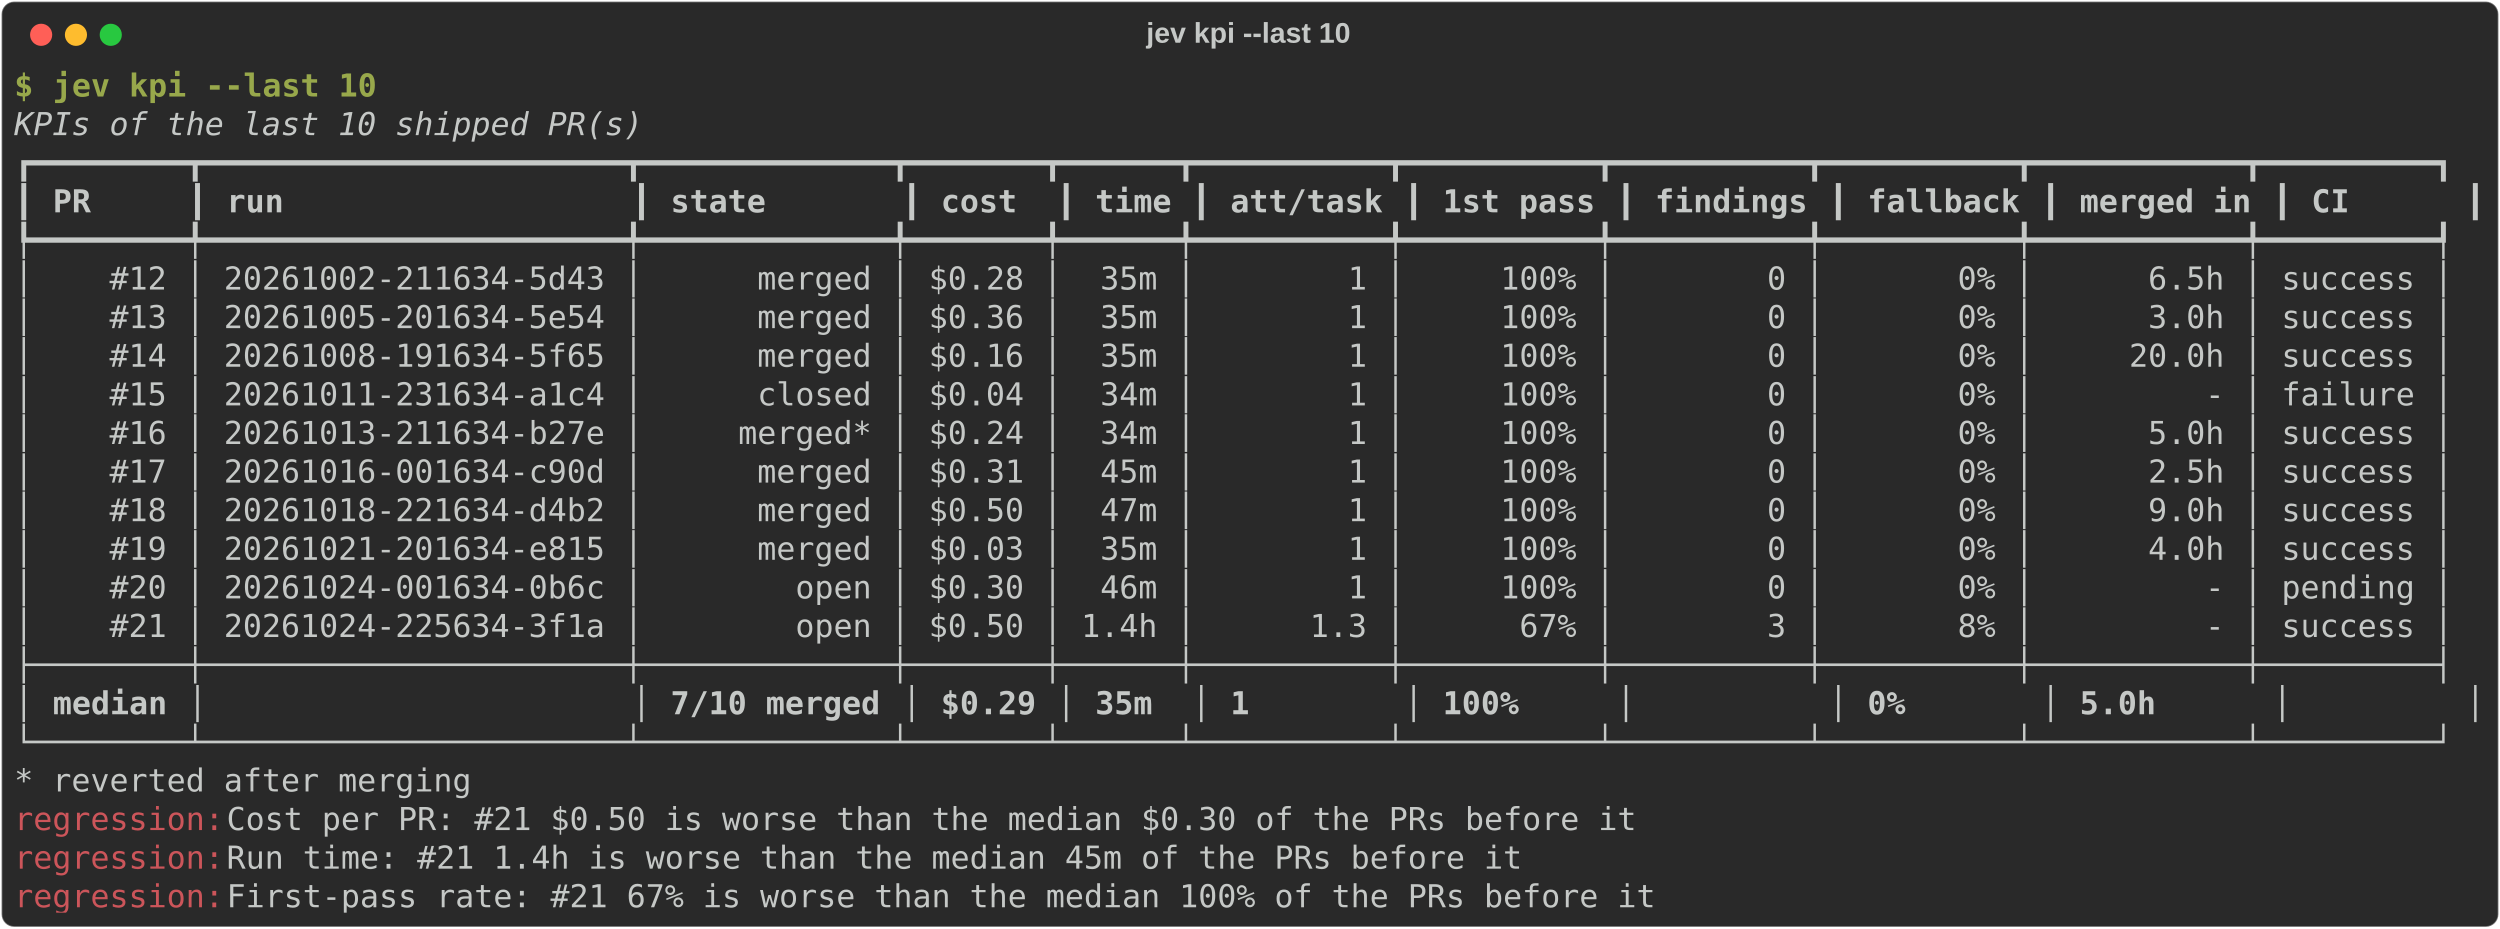
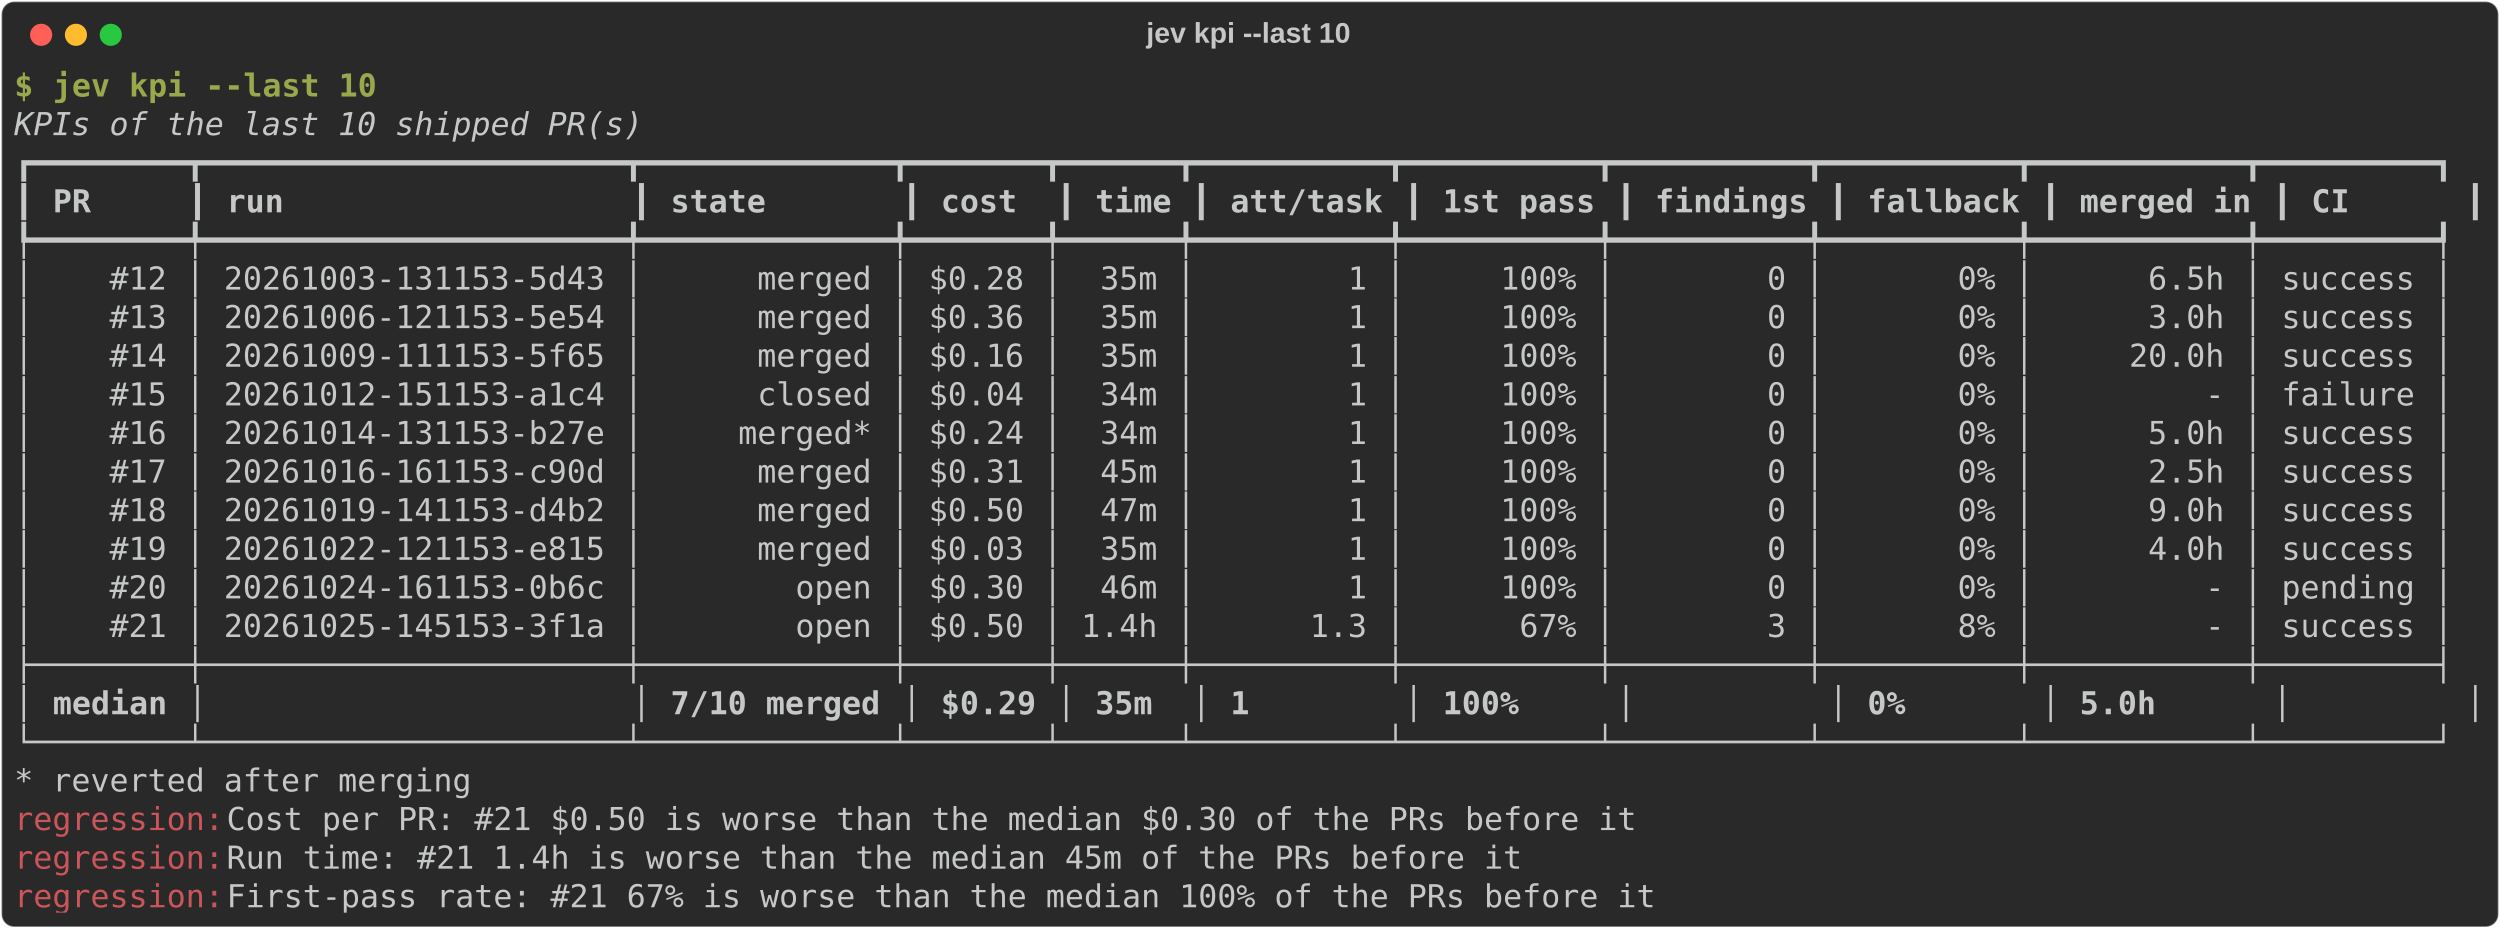
<svg xmlns="http://www.w3.org/2000/svg" class="rich-terminal" viewBox="0 0 1580 586.8">
  <style>

    @font-face {
        font-family: "Fira Code";
        src: local("FiraCode-Regular"),
                url("https://cdnjs.cloudflare.com/ajax/libs/firacode/6.2.0/woff2/FiraCode-Regular.woff2") format("woff2"),
                url("https://cdnjs.cloudflare.com/ajax/libs/firacode/6.2.0/woff/FiraCode-Regular.woff") format("woff");
        font-style: normal;
        font-weight: 400;
    }
    @font-face {
        font-family: "Fira Code";
        src: local("FiraCode-Bold"),
                url("https://cdnjs.cloudflare.com/ajax/libs/firacode/6.2.0/woff2/FiraCode-Bold.woff2") format("woff2"),
                url("https://cdnjs.cloudflare.com/ajax/libs/firacode/6.2.0/woff/FiraCode-Bold.woff") format("woff");
        font-style: bold;
        font-weight: 700;
    }

-     .terminal-3234812115-matrix {
+     .terminal-2713342144-matrix {
        font-family: Fira Code, monospace;
        font-size: 20px;
        line-height: 24.4px;
        font-variant-east-asian: full-width;
    }

-     .terminal-3234812115-title {
+     .terminal-2713342144-title {
        font-size: 18px;
        font-weight: bold;
        font-family: arial;
    }

-     .terminal-3234812115-r1 { fill: #98a84b;font-weight: bold }
- .terminal-3234812115-r2 { fill: #c5c8c6 }
- .terminal-3234812115-r3 { fill: #c5c8c6;font-style: italic; }
- .terminal-3234812115-r4 { fill: #c5c8c6;font-weight: bold }
- .terminal-3234812115-r5 { fill: #cc555a }
+     .terminal-2713342144-r1 { fill: #98a84b;font-weight: bold }
+ .terminal-2713342144-r2 { fill: #c5c8c6 }
+ .terminal-2713342144-r3 { fill: #c5c8c6;font-style: italic; }
+ .terminal-2713342144-r4 { fill: #c5c8c6;font-weight: bold }
+ .terminal-2713342144-r5 { fill: #cc555a }
    </style>
  <defs>
-     <clipPath id="terminal-3234812115-clip-terminal">
+     <clipPath id="terminal-2713342144-clip-terminal">
      <rect x="0" y="0" width="1560.6" height="535.8" />
    </clipPath>
-     <clipPath id="terminal-3234812115-line-0">
+     <clipPath id="terminal-2713342144-line-0">
      <rect x="0" y="1.5" width="1561.6" height="24.65" />
    </clipPath>
-     <clipPath id="terminal-3234812115-line-1">
+     <clipPath id="terminal-2713342144-line-1">
      <rect x="0" y="25.9" width="1561.6" height="24.65" />
    </clipPath>
-     <clipPath id="terminal-3234812115-line-2">
+     <clipPath id="terminal-2713342144-line-2">
      <rect x="0" y="50.3" width="1561.6" height="24.65" />
    </clipPath>
-     <clipPath id="terminal-3234812115-line-3">
+     <clipPath id="terminal-2713342144-line-3">
      <rect x="0" y="74.7" width="1561.6" height="24.65" />
    </clipPath>
-     <clipPath id="terminal-3234812115-line-4">
+     <clipPath id="terminal-2713342144-line-4">
      <rect x="0" y="99.1" width="1561.6" height="24.65" />
    </clipPath>
-     <clipPath id="terminal-3234812115-line-5">
+     <clipPath id="terminal-2713342144-line-5">
      <rect x="0" y="123.5" width="1561.6" height="24.65" />
    </clipPath>
-     <clipPath id="terminal-3234812115-line-6">
+     <clipPath id="terminal-2713342144-line-6">
      <rect x="0" y="147.9" width="1561.6" height="24.65" />
    </clipPath>
-     <clipPath id="terminal-3234812115-line-7">
+     <clipPath id="terminal-2713342144-line-7">
      <rect x="0" y="172.3" width="1561.6" height="24.65" />
    </clipPath>
-     <clipPath id="terminal-3234812115-line-8">
+     <clipPath id="terminal-2713342144-line-8">
      <rect x="0" y="196.7" width="1561.6" height="24.65" />
    </clipPath>
-     <clipPath id="terminal-3234812115-line-9">
+     <clipPath id="terminal-2713342144-line-9">
      <rect x="0" y="221.1" width="1561.6" height="24.65" />
    </clipPath>
-     <clipPath id="terminal-3234812115-line-10">
+     <clipPath id="terminal-2713342144-line-10">
      <rect x="0" y="245.5" width="1561.6" height="24.65" />
    </clipPath>
-     <clipPath id="terminal-3234812115-line-11">
+     <clipPath id="terminal-2713342144-line-11">
      <rect x="0" y="269.9" width="1561.6" height="24.65" />
    </clipPath>
-     <clipPath id="terminal-3234812115-line-12">
+     <clipPath id="terminal-2713342144-line-12">
      <rect x="0" y="294.3" width="1561.6" height="24.65" />
    </clipPath>
-     <clipPath id="terminal-3234812115-line-13">
+     <clipPath id="terminal-2713342144-line-13">
      <rect x="0" y="318.7" width="1561.6" height="24.65" />
    </clipPath>
-     <clipPath id="terminal-3234812115-line-14">
+     <clipPath id="terminal-2713342144-line-14">
      <rect x="0" y="343.1" width="1561.6" height="24.65" />
    </clipPath>
-     <clipPath id="terminal-3234812115-line-15">
+     <clipPath id="terminal-2713342144-line-15">
      <rect x="0" y="367.5" width="1561.6" height="24.65" />
    </clipPath>
-     <clipPath id="terminal-3234812115-line-16">
+     <clipPath id="terminal-2713342144-line-16">
      <rect x="0" y="391.9" width="1561.6" height="24.65" />
    </clipPath>
-     <clipPath id="terminal-3234812115-line-17">
+     <clipPath id="terminal-2713342144-line-17">
      <rect x="0" y="416.3" width="1561.6" height="24.65" />
    </clipPath>
-     <clipPath id="terminal-3234812115-line-18">
+     <clipPath id="terminal-2713342144-line-18">
      <rect x="0" y="440.7" width="1561.6" height="24.65" />
    </clipPath>
-     <clipPath id="terminal-3234812115-line-19">
+     <clipPath id="terminal-2713342144-line-19">
      <rect x="0" y="465.1" width="1561.6" height="24.65" />
    </clipPath>
-     <clipPath id="terminal-3234812115-line-20">
+     <clipPath id="terminal-2713342144-line-20">
      <rect x="0" y="489.5" width="1561.6" height="24.65" />
    </clipPath>
  </defs>
  <rect fill="#292929" stroke="rgba(255,255,255,0.35)" stroke-width="1" x="1" y="1" width="1578" height="584.8" rx="8" />
-   <text class="terminal-3234812115-title" fill="#c5c8c6" text-anchor="middle" x="789" y="27">jev kpi --last 10</text>
+   <text class="terminal-2713342144-title" fill="#c5c8c6" text-anchor="middle" x="789" y="27">jev kpi --last 10</text>
  <g transform="translate(26,22)">
    <circle cx="0" cy="0" r="7" fill="#ff5f57" />
    <circle cx="22" cy="0" r="7" fill="#febc2e" />
    <circle cx="44" cy="0" r="7" fill="#28c840" />
  </g>
-   <g transform="translate(9, 41)" clip-path="url(#terminal-3234812115-clip-terminal)">
-     <g class="terminal-3234812115-matrix">
-       <text class="terminal-3234812115-r1" x="0" y="20" textLength="24.4" clip-path="url(#terminal-3234812115-line-0)">$ </text>
-       <text class="terminal-3234812115-r1" x="24.4" y="20" textLength="207.4" clip-path="url(#terminal-3234812115-line-0)">jev kpi --last 10</text>
-       <text class="terminal-3234812115-r2" x="1561.6" y="20" textLength="12.2" clip-path="url(#terminal-3234812115-line-0)">
- </text>
-       <text class="terminal-3234812115-r3" x="0" y="44.4" textLength="1561.6" clip-path="url(#terminal-3234812115-line-1)">                                               KPIs of the last 10 shipped PR(s)                                                </text>
-       <text class="terminal-3234812115-r2" x="1561.6" y="44.4" textLength="12.2" clip-path="url(#terminal-3234812115-line-1)">
- </text>
-       <text class="terminal-3234812115-r2" x="0" y="68.8" textLength="1561.6" clip-path="url(#terminal-3234812115-line-2)">┏━━━━━━━━┳━━━━━━━━━━━━━━━━━━━━━━┳━━━━━━━━━━━━━┳━━━━━━━┳━━━━━━┳━━━━━━━━━━┳━━━━━━━━━━┳━━━━━━━━━━┳━━━━━━━━━━┳━━━━━━━━━━━┳━━━━━━━━━┓</text>
-       <text class="terminal-3234812115-r2" x="1561.6" y="68.8" textLength="12.2" clip-path="url(#terminal-3234812115-line-2)">
- </text>
-       <text class="terminal-3234812115-r2" x="0" y="93.2" textLength="12.2" clip-path="url(#terminal-3234812115-line-3)">┃</text>
-       <text class="terminal-3234812115-r4" x="24.4" y="93.2" textLength="73.2" clip-path="url(#terminal-3234812115-line-3)">    PR</text>
-       <text class="terminal-3234812115-r2" x="109.8" y="93.2" textLength="12.2" clip-path="url(#terminal-3234812115-line-3)">┃</text>
-       <text class="terminal-3234812115-r4" x="134.2" y="93.2" textLength="244" clip-path="url(#terminal-3234812115-line-3)">run                 </text>
-       <text class="terminal-3234812115-r2" x="390.4" y="93.2" textLength="12.2" clip-path="url(#terminal-3234812115-line-3)">┃</text>
-       <text class="terminal-3234812115-r4" x="414.8" y="93.2" textLength="134.2" clip-path="url(#terminal-3234812115-line-3)">      state</text>
-       <text class="terminal-3234812115-r2" x="561.2" y="93.2" textLength="12.2" clip-path="url(#terminal-3234812115-line-3)">┃</text>
-       <text class="terminal-3234812115-r4" x="585.6" y="93.2" textLength="61" clip-path="url(#terminal-3234812115-line-3)"> cost</text>
-       <text class="terminal-3234812115-r2" x="658.8" y="93.2" textLength="12.2" clip-path="url(#terminal-3234812115-line-3)">┃</text>
-       <text class="terminal-3234812115-r4" x="683.2" y="93.2" textLength="48.8" clip-path="url(#terminal-3234812115-line-3)">time</text>
-       <text class="terminal-3234812115-r2" x="744.2" y="93.2" textLength="12.2" clip-path="url(#terminal-3234812115-line-3)">┃</text>
-       <text class="terminal-3234812115-r4" x="768.6" y="93.2" textLength="97.6" clip-path="url(#terminal-3234812115-line-3)">att/task</text>
-       <text class="terminal-3234812115-r2" x="878.4" y="93.2" textLength="12.2" clip-path="url(#terminal-3234812115-line-3)">┃</text>
-       <text class="terminal-3234812115-r4" x="902.8" y="93.2" textLength="97.6" clip-path="url(#terminal-3234812115-line-3)">1st pass</text>
-       <text class="terminal-3234812115-r2" x="1012.6" y="93.2" textLength="12.2" clip-path="url(#terminal-3234812115-line-3)">┃</text>
-       <text class="terminal-3234812115-r4" x="1037" y="93.2" textLength="97.6" clip-path="url(#terminal-3234812115-line-3)">findings</text>
-       <text class="terminal-3234812115-r2" x="1146.8" y="93.2" textLength="12.2" clip-path="url(#terminal-3234812115-line-3)">┃</text>
-       <text class="terminal-3234812115-r4" x="1171.2" y="93.2" textLength="97.6" clip-path="url(#terminal-3234812115-line-3)">fallback</text>
-       <text class="terminal-3234812115-r2" x="1281" y="93.2" textLength="12.2" clip-path="url(#terminal-3234812115-line-3)">┃</text>
-       <text class="terminal-3234812115-r4" x="1305.4" y="93.2" textLength="109.8" clip-path="url(#terminal-3234812115-line-3)">merged in</text>
-       <text class="terminal-3234812115-r2" x="1427.4" y="93.2" textLength="12.2" clip-path="url(#terminal-3234812115-line-3)">┃</text>
-       <text class="terminal-3234812115-r4" x="1451.8" y="93.2" textLength="85.4" clip-path="url(#terminal-3234812115-line-3)">     CI</text>
-       <text class="terminal-3234812115-r2" x="1549.4" y="93.2" textLength="12.2" clip-path="url(#terminal-3234812115-line-3)">┃</text>
-       <text class="terminal-3234812115-r2" x="1561.6" y="93.2" textLength="12.2" clip-path="url(#terminal-3234812115-line-3)">
- </text>
-       <text class="terminal-3234812115-r2" x="0" y="117.6" textLength="1561.6" clip-path="url(#terminal-3234812115-line-4)">┡━━━━━━━━╇━━━━━━━━━━━━━━━━━━━━━━╇━━━━━━━━━━━━━╇━━━━━━━╇━━━━━━╇━━━━━━━━━━╇━━━━━━━━━━╇━━━━━━━━━━╇━━━━━━━━━━╇━━━━━━━━━━━╇━━━━━━━━━┩</text>
-       <text class="terminal-3234812115-r2" x="1561.6" y="117.6" textLength="12.2" clip-path="url(#terminal-3234812115-line-4)">
- </text>
-       <text class="terminal-3234812115-r2" x="0" y="142" textLength="1561.6" clip-path="url(#terminal-3234812115-line-5)">│    #12 │ 20261002-211634-5d43 │      merged │ $0.28 │  35m │        1 │     100% │        0 │       0% │      6.5h │ success │</text>
-       <text class="terminal-3234812115-r2" x="1561.6" y="142" textLength="12.2" clip-path="url(#terminal-3234812115-line-5)">
- </text>
-       <text class="terminal-3234812115-r2" x="0" y="166.4" textLength="1561.6" clip-path="url(#terminal-3234812115-line-6)">│    #13 │ 20261005-201634-5e54 │      merged │ $0.36 │  35m │        1 │     100% │        0 │       0% │      3.0h │ success │</text>
-       <text class="terminal-3234812115-r2" x="1561.6" y="166.4" textLength="12.2" clip-path="url(#terminal-3234812115-line-6)">
- </text>
-       <text class="terminal-3234812115-r2" x="0" y="190.8" textLength="1561.6" clip-path="url(#terminal-3234812115-line-7)">│    #14 │ 20261008-191634-5f65 │      merged │ $0.16 │  35m │        1 │     100% │        0 │       0% │     20.0h │ success │</text>
-       <text class="terminal-3234812115-r2" x="1561.6" y="190.8" textLength="12.2" clip-path="url(#terminal-3234812115-line-7)">
- </text>
-       <text class="terminal-3234812115-r2" x="0" y="215.2" textLength="1561.6" clip-path="url(#terminal-3234812115-line-8)">│    #15 │ 20261011-231634-a1c4 │      closed │ $0.04 │  34m │        1 │     100% │        0 │       0% │         - │ failure │</text>
-       <text class="terminal-3234812115-r2" x="1561.6" y="215.2" textLength="12.2" clip-path="url(#terminal-3234812115-line-8)">
- </text>
-       <text class="terminal-3234812115-r2" x="0" y="239.6" textLength="1561.6" clip-path="url(#terminal-3234812115-line-9)">│    #16 │ 20261013-211634-b27e │     merged* │ $0.24 │  34m │        1 │     100% │        0 │       0% │      5.0h │ success │</text>
-       <text class="terminal-3234812115-r2" x="1561.6" y="239.6" textLength="12.2" clip-path="url(#terminal-3234812115-line-9)">
- </text>
-       <text class="terminal-3234812115-r2" x="0" y="264" textLength="1561.6" clip-path="url(#terminal-3234812115-line-10)">│    #17 │ 20261016-001634-c90d │      merged │ $0.31 │  45m │        1 │     100% │        0 │       0% │      2.5h │ success │</text>
-       <text class="terminal-3234812115-r2" x="1561.6" y="264" textLength="12.2" clip-path="url(#terminal-3234812115-line-10)">
- </text>
-       <text class="terminal-3234812115-r2" x="0" y="288.4" textLength="1561.6" clip-path="url(#terminal-3234812115-line-11)">│    #18 │ 20261018-221634-d4b2 │      merged │ $0.50 │  47m │        1 │     100% │        0 │       0% │      9.0h │ success │</text>
-       <text class="terminal-3234812115-r2" x="1561.6" y="288.4" textLength="12.2" clip-path="url(#terminal-3234812115-line-11)">
- </text>
-       <text class="terminal-3234812115-r2" x="0" y="312.8" textLength="1561.6" clip-path="url(#terminal-3234812115-line-12)">│    #19 │ 20261021-201634-e815 │      merged │ $0.03 │  35m │        1 │     100% │        0 │       0% │      4.0h │ success │</text>
-       <text class="terminal-3234812115-r2" x="1561.6" y="312.8" textLength="12.2" clip-path="url(#terminal-3234812115-line-12)">
- </text>
-       <text class="terminal-3234812115-r2" x="0" y="337.2" textLength="1561.6" clip-path="url(#terminal-3234812115-line-13)">│    #20 │ 20261024-001634-0b6c │        open │ $0.30 │  46m │        1 │     100% │        0 │       0% │         - │ pending │</text>
-       <text class="terminal-3234812115-r2" x="1561.6" y="337.2" textLength="12.2" clip-path="url(#terminal-3234812115-line-13)">
- </text>
-       <text class="terminal-3234812115-r2" x="0" y="361.6" textLength="1561.6" clip-path="url(#terminal-3234812115-line-14)">│    #21 │ 20261024-225634-3f1a │        open │ $0.50 │ 1.4h │      1.3 │      67% │        3 │       8% │         - │ success │</text>
-       <text class="terminal-3234812115-r2" x="1561.6" y="361.6" textLength="12.2" clip-path="url(#terminal-3234812115-line-14)">
- </text>
-       <text class="terminal-3234812115-r2" x="0" y="386" textLength="1561.6" clip-path="url(#terminal-3234812115-line-15)">├────────┼──────────────────────┼─────────────┼───────┼──────┼──────────┼──────────┼──────────┼──────────┼───────────┼─────────┤</text>
-       <text class="terminal-3234812115-r2" x="1561.6" y="386" textLength="12.2" clip-path="url(#terminal-3234812115-line-15)">
- </text>
-       <text class="terminal-3234812115-r2" x="0" y="410.4" textLength="12.2" clip-path="url(#terminal-3234812115-line-16)">│</text>
-       <text class="terminal-3234812115-r4" x="24.4" y="410.4" textLength="73.2" clip-path="url(#terminal-3234812115-line-16)">median</text>
-       <text class="terminal-3234812115-r2" x="109.8" y="410.4" textLength="12.2" clip-path="url(#terminal-3234812115-line-16)">│</text>
-       <text class="terminal-3234812115-r2" x="390.4" y="410.4" textLength="12.2" clip-path="url(#terminal-3234812115-line-16)">│</text>
-       <text class="terminal-3234812115-r4" x="414.8" y="410.4" textLength="134.2" clip-path="url(#terminal-3234812115-line-16)">7/10 merged</text>
-       <text class="terminal-3234812115-r2" x="561.2" y="410.4" textLength="12.2" clip-path="url(#terminal-3234812115-line-16)">│</text>
-       <text class="terminal-3234812115-r4" x="585.6" y="410.4" textLength="61" clip-path="url(#terminal-3234812115-line-16)">$0.29</text>
-       <text class="terminal-3234812115-r2" x="658.8" y="410.4" textLength="12.2" clip-path="url(#terminal-3234812115-line-16)">│</text>
-       <text class="terminal-3234812115-r4" x="683.2" y="410.4" textLength="48.8" clip-path="url(#terminal-3234812115-line-16)"> 35m</text>
-       <text class="terminal-3234812115-r2" x="744.2" y="410.4" textLength="12.2" clip-path="url(#terminal-3234812115-line-16)">│</text>
-       <text class="terminal-3234812115-r4" x="768.6" y="410.4" textLength="97.6" clip-path="url(#terminal-3234812115-line-16)">       1</text>
-       <text class="terminal-3234812115-r2" x="878.4" y="410.4" textLength="12.2" clip-path="url(#terminal-3234812115-line-16)">│</text>
-       <text class="terminal-3234812115-r4" x="902.8" y="410.4" textLength="97.6" clip-path="url(#terminal-3234812115-line-16)">    100%</text>
-       <text class="terminal-3234812115-r2" x="1012.6" y="410.4" textLength="12.2" clip-path="url(#terminal-3234812115-line-16)">│</text>
-       <text class="terminal-3234812115-r2" x="1146.8" y="410.4" textLength="12.2" clip-path="url(#terminal-3234812115-line-16)">│</text>
-       <text class="terminal-3234812115-r4" x="1171.2" y="410.4" textLength="97.6" clip-path="url(#terminal-3234812115-line-16)">      0%</text>
-       <text class="terminal-3234812115-r2" x="1281" y="410.4" textLength="12.2" clip-path="url(#terminal-3234812115-line-16)">│</text>
-       <text class="terminal-3234812115-r4" x="1305.4" y="410.4" textLength="109.8" clip-path="url(#terminal-3234812115-line-16)">     5.0h</text>
-       <text class="terminal-3234812115-r2" x="1427.4" y="410.4" textLength="12.2" clip-path="url(#terminal-3234812115-line-16)">│</text>
-       <text class="terminal-3234812115-r2" x="1549.4" y="410.4" textLength="12.2" clip-path="url(#terminal-3234812115-line-16)">│</text>
-       <text class="terminal-3234812115-r2" x="1561.6" y="410.4" textLength="12.2" clip-path="url(#terminal-3234812115-line-16)">
- </text>
-       <text class="terminal-3234812115-r2" x="0" y="434.8" textLength="1561.6" clip-path="url(#terminal-3234812115-line-17)">└────────┴──────────────────────┴─────────────┴───────┴──────┴──────────┴──────────┴──────────┴──────────┴───────────┴─────────┘</text>
-       <text class="terminal-3234812115-r2" x="1561.6" y="434.8" textLength="12.2" clip-path="url(#terminal-3234812115-line-17)">
- </text>
-       <text class="terminal-3234812115-r2" x="0" y="459.2" textLength="292.8" clip-path="url(#terminal-3234812115-line-18)">* reverted after merging</text>
-       <text class="terminal-3234812115-r2" x="1561.6" y="459.2" textLength="12.2" clip-path="url(#terminal-3234812115-line-18)">
- </text>
-       <text class="terminal-3234812115-r5" x="0" y="483.6" textLength="134.2" clip-path="url(#terminal-3234812115-line-19)">regression:</text>
-       <text class="terminal-3234812115-r2" x="134.2" y="483.6" textLength="915" clip-path="url(#terminal-3234812115-line-19)"> Cost per PR: #21 $0.50 is worse than the median $0.30 of the PRs before it</text>
-       <text class="terminal-3234812115-r2" x="1561.6" y="483.6" textLength="12.2" clip-path="url(#terminal-3234812115-line-19)">
- </text>
-       <text class="terminal-3234812115-r5" x="0" y="508" textLength="134.2" clip-path="url(#terminal-3234812115-line-20)">regression:</text>
-       <text class="terminal-3234812115-r2" x="134.2" y="508" textLength="841.8" clip-path="url(#terminal-3234812115-line-20)"> Run time: #21 1.4h is worse than the median 45m of the PRs before it</text>
-       <text class="terminal-3234812115-r2" x="1561.6" y="508" textLength="12.2" clip-path="url(#terminal-3234812115-line-20)">
- </text>
-       <text class="terminal-3234812115-r5" x="0" y="532.4" textLength="134.2" clip-path="url(#terminal-3234812115-line-21)">regression:</text>
-       <text class="terminal-3234812115-r2" x="134.2" y="532.4" textLength="927.2" clip-path="url(#terminal-3234812115-line-21)"> First-pass rate: #21 67% is worse than the median 100% of the PRs before it</text>
-       <text class="terminal-3234812115-r2" x="1561.6" y="532.4" textLength="12.2" clip-path="url(#terminal-3234812115-line-21)">
+   <g transform="translate(9, 41)" clip-path="url(#terminal-2713342144-clip-terminal)">
+     <g class="terminal-2713342144-matrix">
+       <text class="terminal-2713342144-r1" x="0" y="20" textLength="24.4" clip-path="url(#terminal-2713342144-line-0)">$ </text>
+       <text class="terminal-2713342144-r1" x="24.4" y="20" textLength="207.4" clip-path="url(#terminal-2713342144-line-0)">jev kpi --last 10</text>
+       <text class="terminal-2713342144-r2" x="1561.6" y="20" textLength="12.2" clip-path="url(#terminal-2713342144-line-0)">
+ </text>
+       <text class="terminal-2713342144-r3" x="0" y="44.4" textLength="1561.6" clip-path="url(#terminal-2713342144-line-1)">                                               KPIs of the last 10 shipped PR(s)                                                </text>
+       <text class="terminal-2713342144-r2" x="1561.6" y="44.4" textLength="12.2" clip-path="url(#terminal-2713342144-line-1)">
+ </text>
+       <text class="terminal-2713342144-r2" x="0" y="68.8" textLength="1561.6" clip-path="url(#terminal-2713342144-line-2)">┏━━━━━━━━┳━━━━━━━━━━━━━━━━━━━━━━┳━━━━━━━━━━━━━┳━━━━━━━┳━━━━━━┳━━━━━━━━━━┳━━━━━━━━━━┳━━━━━━━━━━┳━━━━━━━━━━┳━━━━━━━━━━━┳━━━━━━━━━┓</text>
+       <text class="terminal-2713342144-r2" x="1561.6" y="68.8" textLength="12.2" clip-path="url(#terminal-2713342144-line-2)">
+ </text>
+       <text class="terminal-2713342144-r2" x="0" y="93.2" textLength="12.2" clip-path="url(#terminal-2713342144-line-3)">┃</text>
+       <text class="terminal-2713342144-r4" x="24.4" y="93.2" textLength="73.2" clip-path="url(#terminal-2713342144-line-3)">    PR</text>
+       <text class="terminal-2713342144-r2" x="109.8" y="93.2" textLength="12.2" clip-path="url(#terminal-2713342144-line-3)">┃</text>
+       <text class="terminal-2713342144-r4" x="134.2" y="93.2" textLength="244" clip-path="url(#terminal-2713342144-line-3)">run                 </text>
+       <text class="terminal-2713342144-r2" x="390.4" y="93.2" textLength="12.2" clip-path="url(#terminal-2713342144-line-3)">┃</text>
+       <text class="terminal-2713342144-r4" x="414.8" y="93.2" textLength="134.2" clip-path="url(#terminal-2713342144-line-3)">      state</text>
+       <text class="terminal-2713342144-r2" x="561.2" y="93.2" textLength="12.2" clip-path="url(#terminal-2713342144-line-3)">┃</text>
+       <text class="terminal-2713342144-r4" x="585.6" y="93.2" textLength="61" clip-path="url(#terminal-2713342144-line-3)"> cost</text>
+       <text class="terminal-2713342144-r2" x="658.8" y="93.2" textLength="12.2" clip-path="url(#terminal-2713342144-line-3)">┃</text>
+       <text class="terminal-2713342144-r4" x="683.2" y="93.2" textLength="48.8" clip-path="url(#terminal-2713342144-line-3)">time</text>
+       <text class="terminal-2713342144-r2" x="744.2" y="93.2" textLength="12.2" clip-path="url(#terminal-2713342144-line-3)">┃</text>
+       <text class="terminal-2713342144-r4" x="768.6" y="93.2" textLength="97.6" clip-path="url(#terminal-2713342144-line-3)">att/task</text>
+       <text class="terminal-2713342144-r2" x="878.4" y="93.2" textLength="12.2" clip-path="url(#terminal-2713342144-line-3)">┃</text>
+       <text class="terminal-2713342144-r4" x="902.8" y="93.2" textLength="97.6" clip-path="url(#terminal-2713342144-line-3)">1st pass</text>
+       <text class="terminal-2713342144-r2" x="1012.6" y="93.2" textLength="12.2" clip-path="url(#terminal-2713342144-line-3)">┃</text>
+       <text class="terminal-2713342144-r4" x="1037" y="93.2" textLength="97.6" clip-path="url(#terminal-2713342144-line-3)">findings</text>
+       <text class="terminal-2713342144-r2" x="1146.8" y="93.2" textLength="12.2" clip-path="url(#terminal-2713342144-line-3)">┃</text>
+       <text class="terminal-2713342144-r4" x="1171.2" y="93.2" textLength="97.6" clip-path="url(#terminal-2713342144-line-3)">fallback</text>
+       <text class="terminal-2713342144-r2" x="1281" y="93.2" textLength="12.2" clip-path="url(#terminal-2713342144-line-3)">┃</text>
+       <text class="terminal-2713342144-r4" x="1305.4" y="93.2" textLength="109.8" clip-path="url(#terminal-2713342144-line-3)">merged in</text>
+       <text class="terminal-2713342144-r2" x="1427.4" y="93.2" textLength="12.2" clip-path="url(#terminal-2713342144-line-3)">┃</text>
+       <text class="terminal-2713342144-r4" x="1451.8" y="93.2" textLength="85.4" clip-path="url(#terminal-2713342144-line-3)">     CI</text>
+       <text class="terminal-2713342144-r2" x="1549.4" y="93.2" textLength="12.2" clip-path="url(#terminal-2713342144-line-3)">┃</text>
+       <text class="terminal-2713342144-r2" x="1561.6" y="93.2" textLength="12.2" clip-path="url(#terminal-2713342144-line-3)">
+ </text>
+       <text class="terminal-2713342144-r2" x="0" y="117.6" textLength="1561.6" clip-path="url(#terminal-2713342144-line-4)">┡━━━━━━━━╇━━━━━━━━━━━━━━━━━━━━━━╇━━━━━━━━━━━━━╇━━━━━━━╇━━━━━━╇━━━━━━━━━━╇━━━━━━━━━━╇━━━━━━━━━━╇━━━━━━━━━━╇━━━━━━━━━━━╇━━━━━━━━━┩</text>
+       <text class="terminal-2713342144-r2" x="1561.6" y="117.6" textLength="12.2" clip-path="url(#terminal-2713342144-line-4)">
+ </text>
+       <text class="terminal-2713342144-r2" x="0" y="142" textLength="1561.6" clip-path="url(#terminal-2713342144-line-5)">│    #12 │ 20261003-131153-5d43 │      merged │ $0.28 │  35m │        1 │     100% │        0 │       0% │      6.5h │ success │</text>
+       <text class="terminal-2713342144-r2" x="1561.6" y="142" textLength="12.2" clip-path="url(#terminal-2713342144-line-5)">
+ </text>
+       <text class="terminal-2713342144-r2" x="0" y="166.4" textLength="1561.6" clip-path="url(#terminal-2713342144-line-6)">│    #13 │ 20261006-121153-5e54 │      merged │ $0.36 │  35m │        1 │     100% │        0 │       0% │      3.0h │ success │</text>
+       <text class="terminal-2713342144-r2" x="1561.6" y="166.4" textLength="12.2" clip-path="url(#terminal-2713342144-line-6)">
+ </text>
+       <text class="terminal-2713342144-r2" x="0" y="190.8" textLength="1561.6" clip-path="url(#terminal-2713342144-line-7)">│    #14 │ 20261009-111153-5f65 │      merged │ $0.16 │  35m │        1 │     100% │        0 │       0% │     20.0h │ success │</text>
+       <text class="terminal-2713342144-r2" x="1561.6" y="190.8" textLength="12.2" clip-path="url(#terminal-2713342144-line-7)">
+ </text>
+       <text class="terminal-2713342144-r2" x="0" y="215.2" textLength="1561.6" clip-path="url(#terminal-2713342144-line-8)">│    #15 │ 20261012-151153-a1c4 │      closed │ $0.04 │  34m │        1 │     100% │        0 │       0% │         - │ failure │</text>
+       <text class="terminal-2713342144-r2" x="1561.6" y="215.2" textLength="12.2" clip-path="url(#terminal-2713342144-line-8)">
+ </text>
+       <text class="terminal-2713342144-r2" x="0" y="239.6" textLength="1561.6" clip-path="url(#terminal-2713342144-line-9)">│    #16 │ 20261014-131153-b27e │     merged* │ $0.24 │  34m │        1 │     100% │        0 │       0% │      5.0h │ success │</text>
+       <text class="terminal-2713342144-r2" x="1561.6" y="239.6" textLength="12.2" clip-path="url(#terminal-2713342144-line-9)">
+ </text>
+       <text class="terminal-2713342144-r2" x="0" y="264" textLength="1561.6" clip-path="url(#terminal-2713342144-line-10)">│    #17 │ 20261016-161153-c90d │      merged │ $0.31 │  45m │        1 │     100% │        0 │       0% │      2.5h │ success │</text>
+       <text class="terminal-2713342144-r2" x="1561.6" y="264" textLength="12.2" clip-path="url(#terminal-2713342144-line-10)">
+ </text>
+       <text class="terminal-2713342144-r2" x="0" y="288.4" textLength="1561.6" clip-path="url(#terminal-2713342144-line-11)">│    #18 │ 20261019-141153-d4b2 │      merged │ $0.50 │  47m │        1 │     100% │        0 │       0% │      9.0h │ success │</text>
+       <text class="terminal-2713342144-r2" x="1561.6" y="288.4" textLength="12.2" clip-path="url(#terminal-2713342144-line-11)">
+ </text>
+       <text class="terminal-2713342144-r2" x="0" y="312.8" textLength="1561.6" clip-path="url(#terminal-2713342144-line-12)">│    #19 │ 20261022-121153-e815 │      merged │ $0.03 │  35m │        1 │     100% │        0 │       0% │      4.0h │ success │</text>
+       <text class="terminal-2713342144-r2" x="1561.6" y="312.8" textLength="12.2" clip-path="url(#terminal-2713342144-line-12)">
+ </text>
+       <text class="terminal-2713342144-r2" x="0" y="337.2" textLength="1561.6" clip-path="url(#terminal-2713342144-line-13)">│    #20 │ 20261024-161153-0b6c │        open │ $0.30 │  46m │        1 │     100% │        0 │       0% │         - │ pending │</text>
+       <text class="terminal-2713342144-r2" x="1561.6" y="337.2" textLength="12.2" clip-path="url(#terminal-2713342144-line-13)">
+ </text>
+       <text class="terminal-2713342144-r2" x="0" y="361.6" textLength="1561.6" clip-path="url(#terminal-2713342144-line-14)">│    #21 │ 20261025-145153-3f1a │        open │ $0.50 │ 1.4h │      1.3 │      67% │        3 │       8% │         - │ success │</text>
+       <text class="terminal-2713342144-r2" x="1561.6" y="361.6" textLength="12.2" clip-path="url(#terminal-2713342144-line-14)">
+ </text>
+       <text class="terminal-2713342144-r2" x="0" y="386" textLength="1561.6" clip-path="url(#terminal-2713342144-line-15)">├────────┼──────────────────────┼─────────────┼───────┼──────┼──────────┼──────────┼──────────┼──────────┼───────────┼─────────┤</text>
+       <text class="terminal-2713342144-r2" x="1561.6" y="386" textLength="12.2" clip-path="url(#terminal-2713342144-line-15)">
+ </text>
+       <text class="terminal-2713342144-r2" x="0" y="410.4" textLength="12.2" clip-path="url(#terminal-2713342144-line-16)">│</text>
+       <text class="terminal-2713342144-r4" x="24.4" y="410.4" textLength="73.2" clip-path="url(#terminal-2713342144-line-16)">median</text>
+       <text class="terminal-2713342144-r2" x="109.8" y="410.4" textLength="12.2" clip-path="url(#terminal-2713342144-line-16)">│</text>
+       <text class="terminal-2713342144-r2" x="390.4" y="410.4" textLength="12.2" clip-path="url(#terminal-2713342144-line-16)">│</text>
+       <text class="terminal-2713342144-r4" x="414.8" y="410.4" textLength="134.2" clip-path="url(#terminal-2713342144-line-16)">7/10 merged</text>
+       <text class="terminal-2713342144-r2" x="561.2" y="410.4" textLength="12.2" clip-path="url(#terminal-2713342144-line-16)">│</text>
+       <text class="terminal-2713342144-r4" x="585.6" y="410.4" textLength="61" clip-path="url(#terminal-2713342144-line-16)">$0.29</text>
+       <text class="terminal-2713342144-r2" x="658.8" y="410.4" textLength="12.2" clip-path="url(#terminal-2713342144-line-16)">│</text>
+       <text class="terminal-2713342144-r4" x="683.2" y="410.4" textLength="48.8" clip-path="url(#terminal-2713342144-line-16)"> 35m</text>
+       <text class="terminal-2713342144-r2" x="744.2" y="410.4" textLength="12.2" clip-path="url(#terminal-2713342144-line-16)">│</text>
+       <text class="terminal-2713342144-r4" x="768.6" y="410.4" textLength="97.6" clip-path="url(#terminal-2713342144-line-16)">       1</text>
+       <text class="terminal-2713342144-r2" x="878.4" y="410.4" textLength="12.2" clip-path="url(#terminal-2713342144-line-16)">│</text>
+       <text class="terminal-2713342144-r4" x="902.8" y="410.4" textLength="97.6" clip-path="url(#terminal-2713342144-line-16)">    100%</text>
+       <text class="terminal-2713342144-r2" x="1012.6" y="410.4" textLength="12.2" clip-path="url(#terminal-2713342144-line-16)">│</text>
+       <text class="terminal-2713342144-r2" x="1146.8" y="410.4" textLength="12.2" clip-path="url(#terminal-2713342144-line-16)">│</text>
+       <text class="terminal-2713342144-r4" x="1171.2" y="410.4" textLength="97.6" clip-path="url(#terminal-2713342144-line-16)">      0%</text>
+       <text class="terminal-2713342144-r2" x="1281" y="410.4" textLength="12.2" clip-path="url(#terminal-2713342144-line-16)">│</text>
+       <text class="terminal-2713342144-r4" x="1305.4" y="410.4" textLength="109.8" clip-path="url(#terminal-2713342144-line-16)">     5.0h</text>
+       <text class="terminal-2713342144-r2" x="1427.4" y="410.4" textLength="12.2" clip-path="url(#terminal-2713342144-line-16)">│</text>
+       <text class="terminal-2713342144-r2" x="1549.4" y="410.4" textLength="12.2" clip-path="url(#terminal-2713342144-line-16)">│</text>
+       <text class="terminal-2713342144-r2" x="1561.6" y="410.4" textLength="12.2" clip-path="url(#terminal-2713342144-line-16)">
+ </text>
+       <text class="terminal-2713342144-r2" x="0" y="434.8" textLength="1561.6" clip-path="url(#terminal-2713342144-line-17)">└────────┴──────────────────────┴─────────────┴───────┴──────┴──────────┴──────────┴──────────┴──────────┴───────────┴─────────┘</text>
+       <text class="terminal-2713342144-r2" x="1561.6" y="434.8" textLength="12.2" clip-path="url(#terminal-2713342144-line-17)">
+ </text>
+       <text class="terminal-2713342144-r2" x="0" y="459.2" textLength="292.8" clip-path="url(#terminal-2713342144-line-18)">* reverted after merging</text>
+       <text class="terminal-2713342144-r2" x="1561.6" y="459.2" textLength="12.2" clip-path="url(#terminal-2713342144-line-18)">
+ </text>
+       <text class="terminal-2713342144-r5" x="0" y="483.6" textLength="134.2" clip-path="url(#terminal-2713342144-line-19)">regression:</text>
+       <text class="terminal-2713342144-r2" x="134.2" y="483.6" textLength="915" clip-path="url(#terminal-2713342144-line-19)"> Cost per PR: #21 $0.50 is worse than the median $0.30 of the PRs before it</text>
+       <text class="terminal-2713342144-r2" x="1561.6" y="483.6" textLength="12.2" clip-path="url(#terminal-2713342144-line-19)">
+ </text>
+       <text class="terminal-2713342144-r5" x="0" y="508" textLength="134.2" clip-path="url(#terminal-2713342144-line-20)">regression:</text>
+       <text class="terminal-2713342144-r2" x="134.2" y="508" textLength="841.8" clip-path="url(#terminal-2713342144-line-20)"> Run time: #21 1.4h is worse than the median 45m of the PRs before it</text>
+       <text class="terminal-2713342144-r2" x="1561.6" y="508" textLength="12.2" clip-path="url(#terminal-2713342144-line-20)">
+ </text>
+       <text class="terminal-2713342144-r5" x="0" y="532.4" textLength="134.2" clip-path="url(#terminal-2713342144-line-21)">regression:</text>
+       <text class="terminal-2713342144-r2" x="134.2" y="532.4" textLength="927.2" clip-path="url(#terminal-2713342144-line-21)"> First-pass rate: #21 67% is worse than the median 100% of the PRs before it</text>
+       <text class="terminal-2713342144-r2" x="1561.6" y="532.4" textLength="12.2" clip-path="url(#terminal-2713342144-line-21)">
</text>
    </g>
  </g>
</svg>
